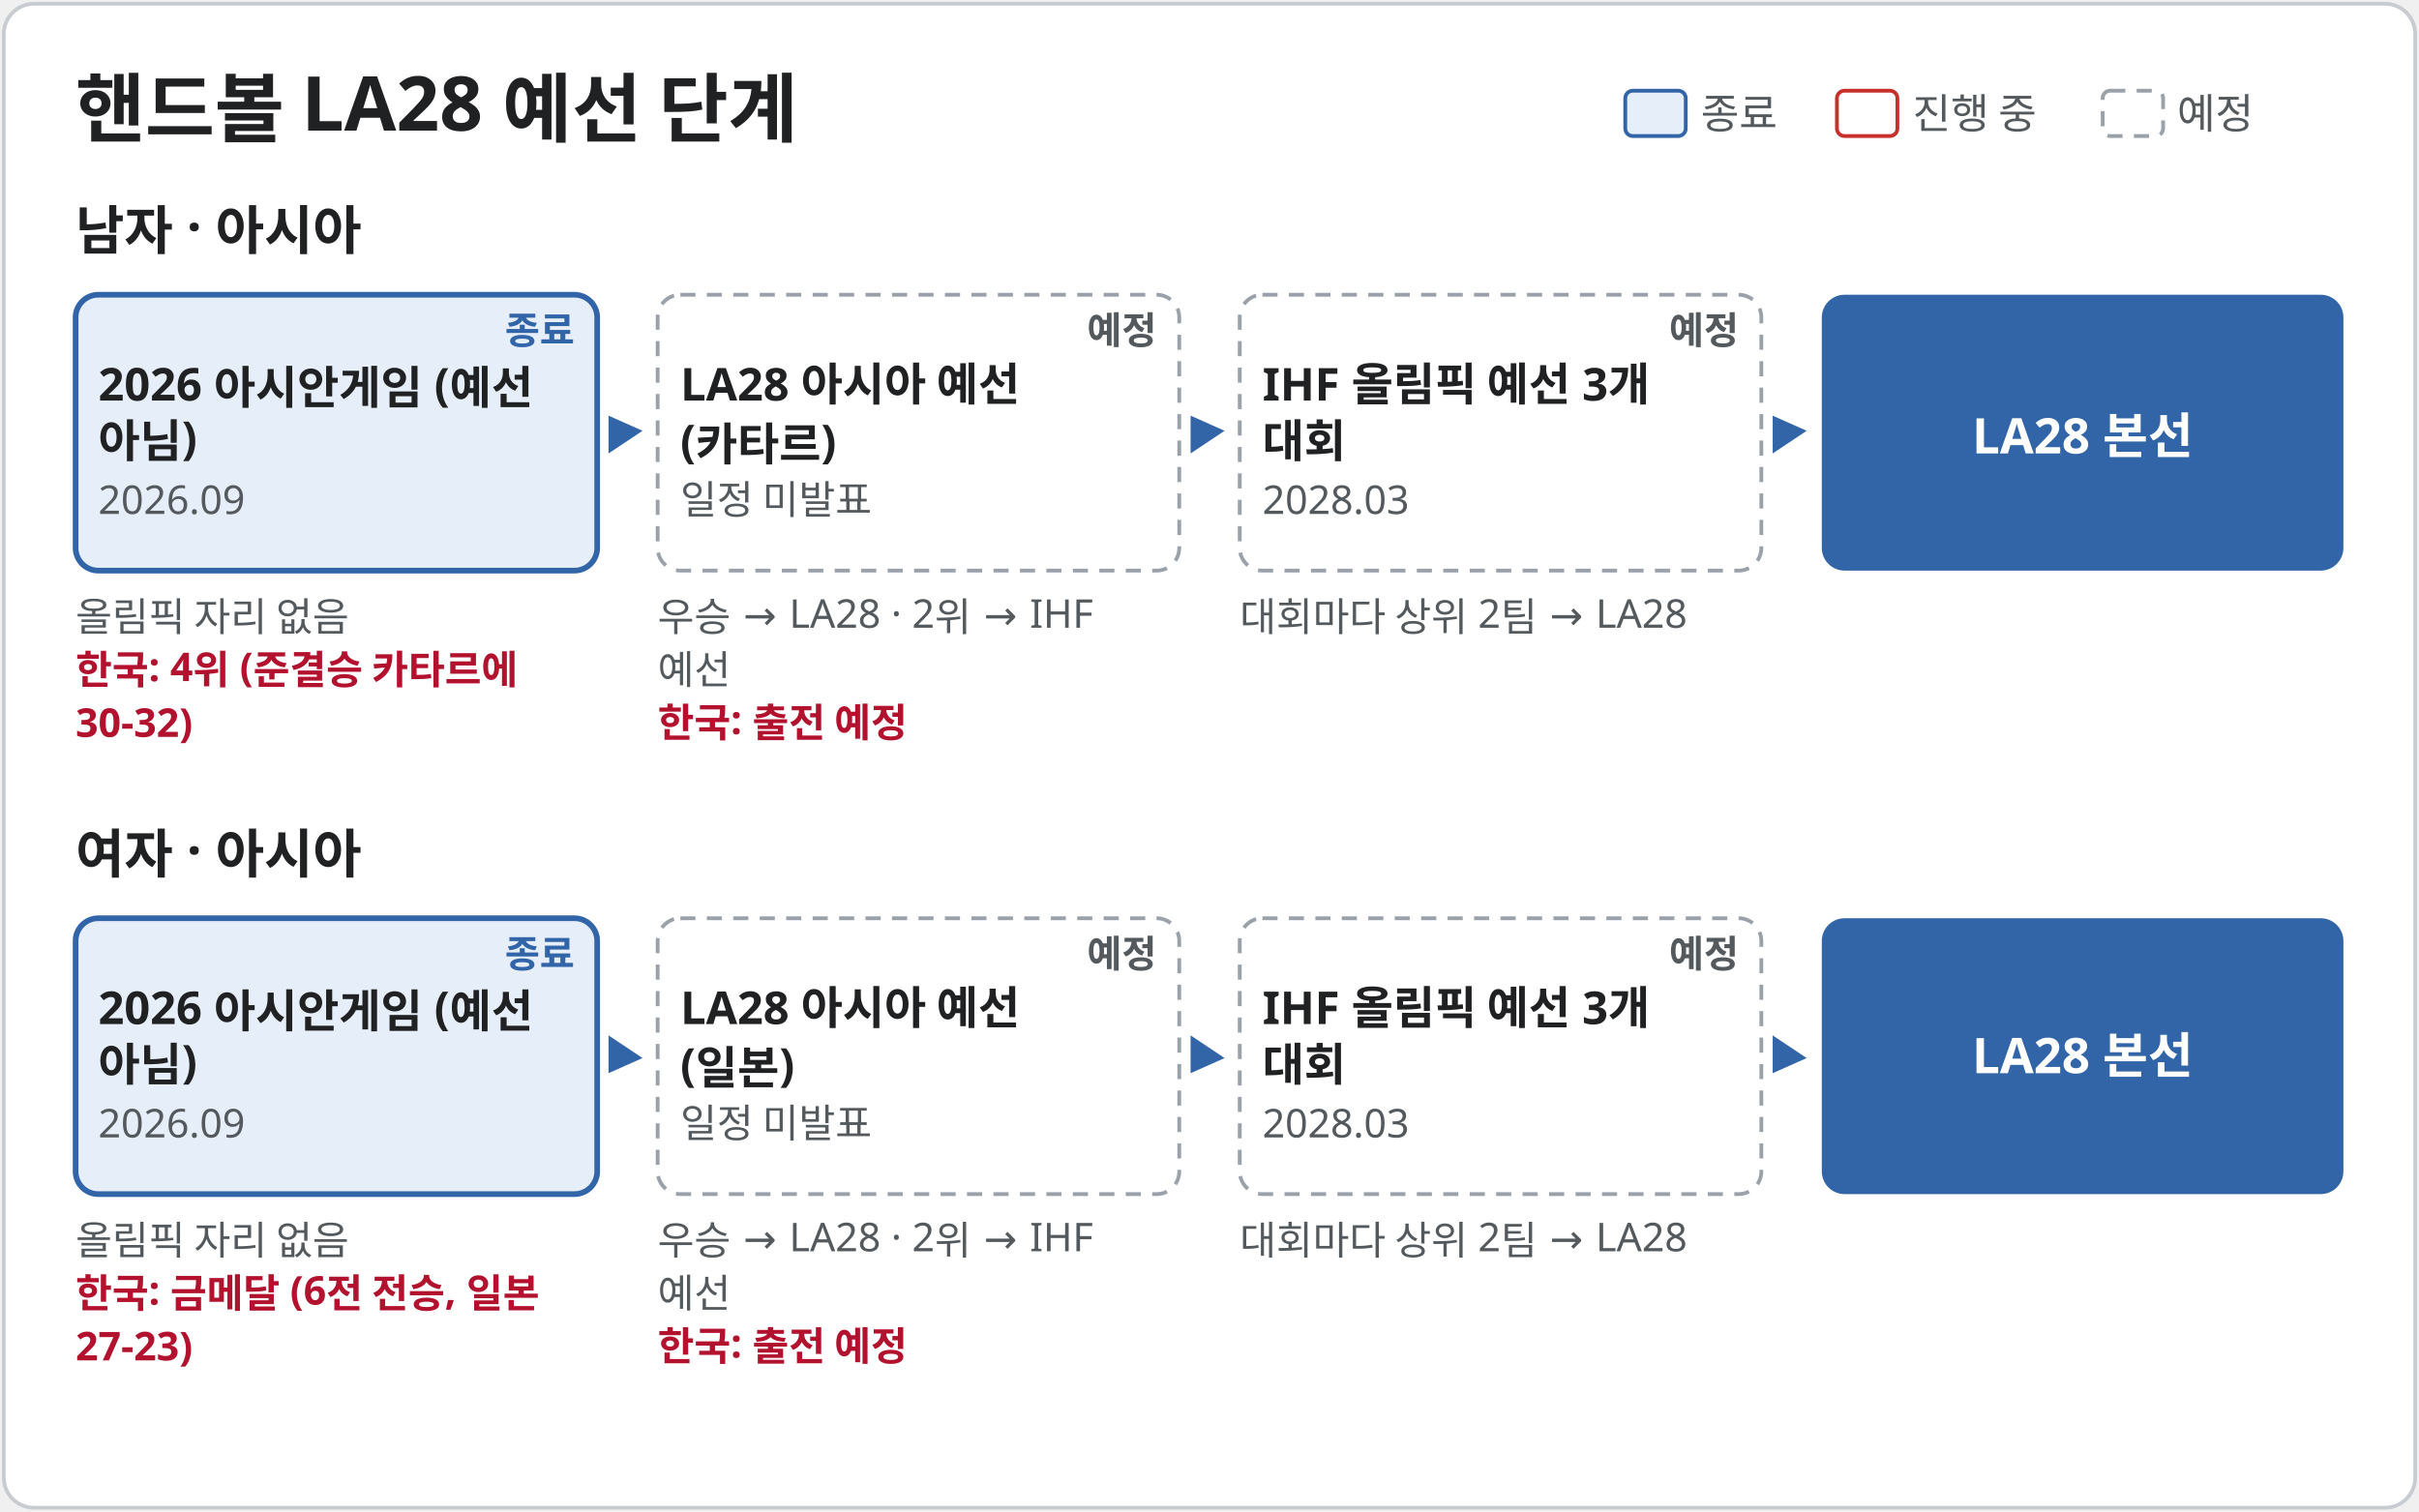
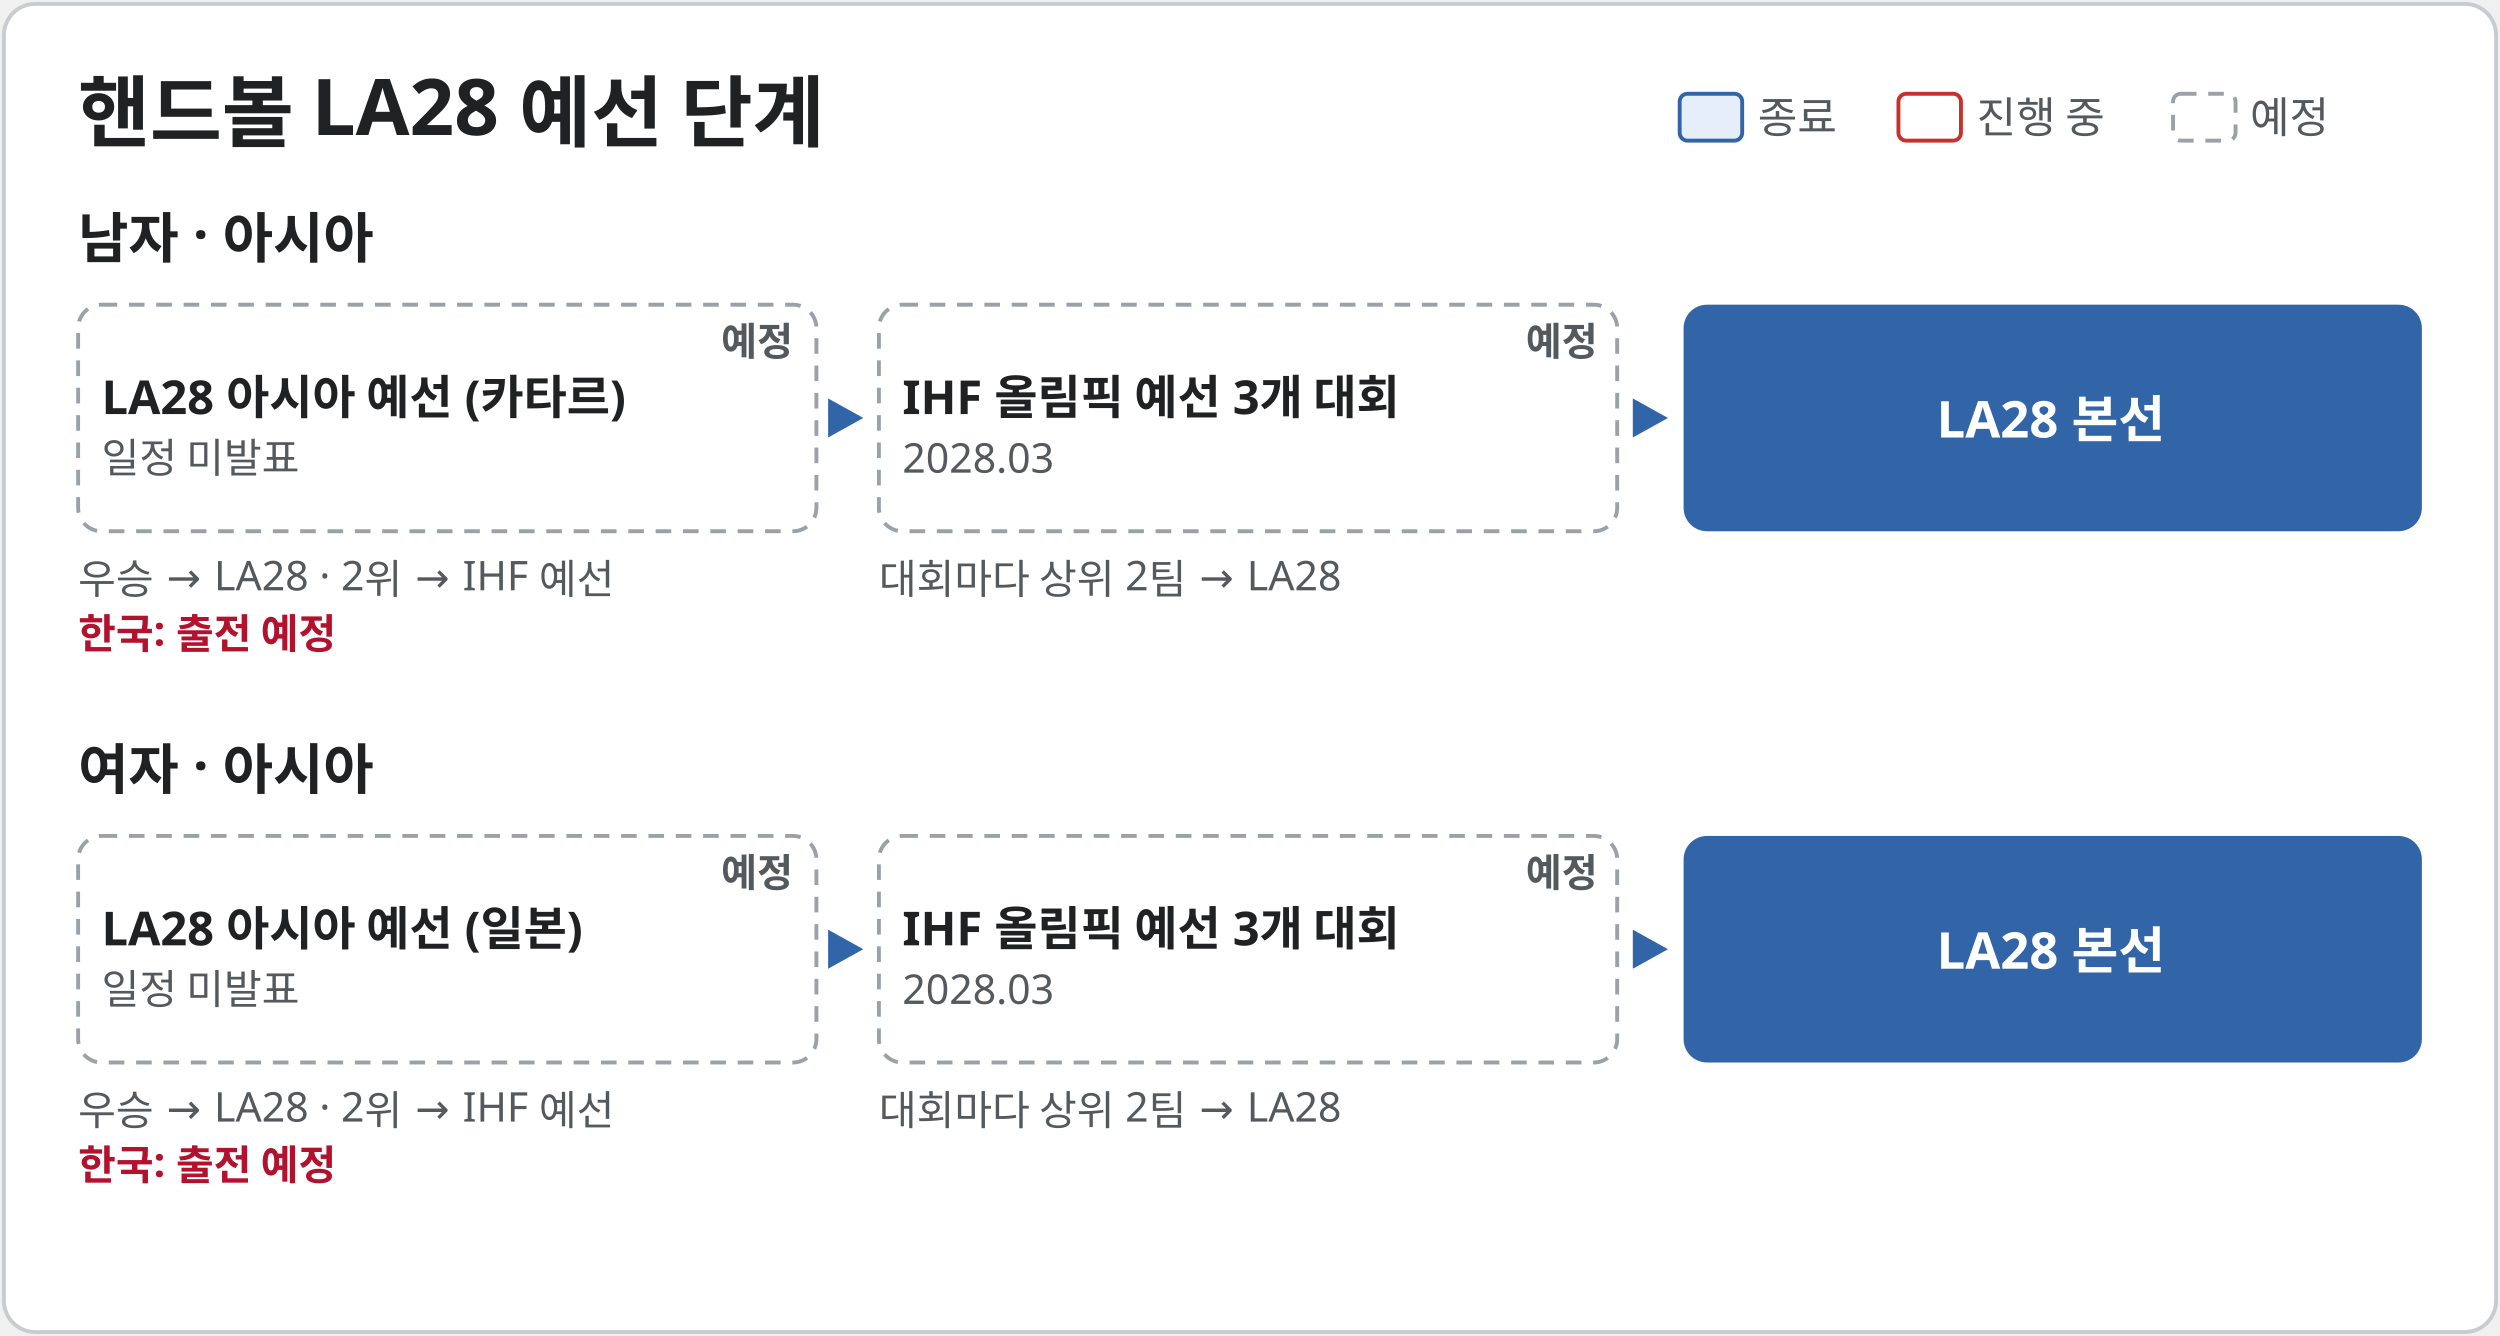
- <svg xmlns="http://www.w3.org/2000/svg" viewBox="0 0 640 400" width="640" height="400" role="img" aria-label="핸드볼 LA28 예선 단계" font-family="'Malgun Gothic','Apple SD Gothic Neo','Noto Sans KR',sans-serif">
-   <rect x="1" y="1" width="638" height="398" rx="8" fill="#fff" stroke="#c8ccd1" />
+ <svg xmlns="http://www.w3.org/2000/svg" viewBox="0 0 640 342" width="640" height="342" role="img" aria-label="핸드볼 LA28 예선 단계" font-family="'Malgun Gothic','Apple SD Gothic Neo','Noto Sans KR',sans-serif">
+   <rect x="1" y="1" width="638" height="340" rx="8" fill="#fff" stroke="#c8ccd1" />
  <text x="20" y="36" font-size="20" fill="#202122" font-weight="bold" text-anchor="start">핸드볼 LA28 예선 단계</text>
  <rect x="430" y="24" width="16" height="12" rx="2" fill="#e6eef9" stroke="#3265a8" />
  <text x="450" y="34" font-size="11" fill="#54595d" font-weight="normal" text-anchor="start">종료</text>
  <rect x="486.0" y="24" width="16" height="12" rx="2" fill="#fff" stroke="#c9302c" />
  <text x="506" y="34" font-size="11" fill="#54595d" font-weight="normal" text-anchor="start">진행 중</text>
  <rect x="556.3" y="24" width="16" height="12" rx="2" fill="#fff" stroke="#9aa1a9" stroke-dasharray="4 3" />
  <text x="576" y="34" font-size="11" fill="#54595d" font-weight="normal" text-anchor="start">예정</text>
  <text x="20" y="66" font-size="14" fill="#202122" font-weight="bold" text-anchor="start">남자 · 아시아</text>
-   <rect x="20" y="78" width="138" height="73" rx="6" fill="#e6eef9" stroke="#3265a8" stroke-width="1.5" />
-   <text x="152" y="91" font-size="10" fill="#3265a8" font-weight="bold" text-anchor="end">종료</text>
-   <text x="26" y="106" font-size="12" fill="#202122" font-weight="bold" text-anchor="start">2026 아시안게임 (예선</text>
-   <text x="26" y="121" font-size="12" fill="#202122" font-weight="bold" text-anchor="start">아님)</text>
-   <text x="26" y="136" font-size="10.5" fill="#54595d" font-weight="normal" text-anchor="start">2026.09</text>
-   <path d="M161 110 L170 114 L161 120" fill="#3265a8" />
-   <rect x="174" y="78" width="138" height="73" rx="6" fill="#fff" stroke="#9aa1a9" stroke-dasharray="4 3" />
-   <text x="306" y="91" font-size="10" fill="#54595d" font-weight="bold" text-anchor="end">예정</text>
-   <text x="180" y="106" font-size="12" fill="#202122" font-weight="bold" text-anchor="start">LA28 아시아 예선</text>
-   <text x="180" y="121" font-size="12" fill="#202122" font-weight="bold" text-anchor="start">(카타르)</text>
-   <text x="180" y="136" font-size="10.5" fill="#54595d" font-weight="normal" text-anchor="start">일정 미발표</text>
-   <path d="M315 110 L324 114 L315 120" fill="#3265a8" />
-   <rect x="328" y="78" width="138" height="73" rx="6" fill="#fff" stroke="#9aa1a9" stroke-dasharray="4 3" />
-   <text x="460" y="91" font-size="10" fill="#54595d" font-weight="bold" text-anchor="end">예정</text>
-   <text x="334" y="106" font-size="12" fill="#202122" font-weight="bold" text-anchor="start">IHF 올림픽 예선 3개</text>
-   <text x="334" y="121" font-size="12" fill="#202122" font-weight="bold" text-anchor="start">대회</text>
-   <text x="334" y="136" font-size="10.5" fill="#54595d" font-weight="normal" text-anchor="start">2028.03</text>
-   <path d="M469 110 L478 114 L469 120" fill="#3265a8" />
-   <rect x="482" y="78" width="138" height="73" rx="6" fill="#3265a8" />
-   <text x="551" y="120" font-size="13" fill="#fff" font-weight="bold" text-anchor="middle">LA28 본선</text>
-   <text x="20" y="167" font-size="10.5" fill="#54595d" font-weight="normal" text-anchor="start">올림픽 자리 없음</text>
-   <text x="20" y="181" font-size="10.5" fill="#b3122e" font-weight="bold" text-anchor="start">한국: 4위 (준결승 카타르에</text>
-   <text x="20" y="195" font-size="10.5" fill="#b3122e" font-weight="bold" text-anchor="start">30-32)</text>
-   <text x="174" y="167" font-size="10.5" fill="#54595d" font-weight="normal" text-anchor="start">우승 → LA28 · 2위 → IHF</text>
-   <text x="174" y="181" font-size="10.5" fill="#54595d" font-weight="normal" text-anchor="start">예선</text>
-   <text x="174" y="195" font-size="10.5" fill="#b3122e" font-weight="bold" text-anchor="start">한국: 출전 예정</text>
-   <text x="328" y="167" font-size="10.5" fill="#54595d" font-weight="normal" text-anchor="start">대회마다 상위 2팀 → LA28</text>
-   <text x="20" y="231" font-size="14" fill="#202122" font-weight="bold" text-anchor="start">여자 · 아시아</text>
-   <rect x="20" y="243" width="138" height="73" rx="6" fill="#e6eef9" stroke="#3265a8" stroke-width="1.5" />
-   <text x="152" y="256" font-size="10" fill="#3265a8" font-weight="bold" text-anchor="end">종료</text>
-   <text x="26" y="271" font-size="12" fill="#202122" font-weight="bold" text-anchor="start">2026 아시안게임 (예선</text>
-   <text x="26" y="286" font-size="12" fill="#202122" font-weight="bold" text-anchor="start">아님)</text>
-   <text x="26" y="301" font-size="10.5" fill="#54595d" font-weight="normal" text-anchor="start">2026.09</text>
-   <path d="M161 274 L170 280 L161 284" fill="#3265a8" />
-   <rect x="174" y="243" width="138" height="73" rx="6" fill="#fff" stroke="#9aa1a9" stroke-dasharray="4 3" />
-   <text x="306" y="256" font-size="10" fill="#54595d" font-weight="bold" text-anchor="end">예정</text>
-   <text x="180" y="271" font-size="12" fill="#202122" font-weight="bold" text-anchor="start">LA28 아시아 예선</text>
-   <text x="180" y="286" font-size="12" fill="#202122" font-weight="bold" text-anchor="start">(일본)</text>
-   <text x="180" y="301" font-size="10.5" fill="#54595d" font-weight="normal" text-anchor="start">일정 미발표</text>
-   <path d="M315 274 L324 280 L315 284" fill="#3265a8" />
-   <rect x="328" y="243" width="138" height="73" rx="6" fill="#fff" stroke="#9aa1a9" stroke-dasharray="4 3" />
-   <text x="460" y="256" font-size="10" fill="#54595d" font-weight="bold" text-anchor="end">예정</text>
-   <text x="334" y="271" font-size="12" fill="#202122" font-weight="bold" text-anchor="start">IHF 올림픽 예선 3개</text>
-   <text x="334" y="286" font-size="12" fill="#202122" font-weight="bold" text-anchor="start">대회</text>
-   <text x="334" y="301" font-size="10.5" fill="#54595d" font-weight="normal" text-anchor="start">2028.03</text>
-   <path d="M469 274 L478 280 L469 284" fill="#3265a8" />
-   <rect x="482" y="243" width="138" height="73" rx="6" fill="#3265a8" />
-   <text x="551" y="284" font-size="13" fill="#fff" font-weight="bold" text-anchor="middle">LA28 본선</text>
-   <text x="20" y="332" font-size="10.5" fill="#54595d" font-weight="normal" text-anchor="start">올림픽 자리 없음</text>
-   <text x="20" y="346" font-size="10.5" fill="#b3122e" font-weight="bold" text-anchor="start">한국: 금메달 (6전 전승, 일본</text>
-   <text x="20" y="360" font-size="10.5" fill="#b3122e" font-weight="bold" text-anchor="start">27-23)</text>
-   <text x="174" y="332" font-size="10.5" fill="#54595d" font-weight="normal" text-anchor="start">우승 → LA28 · 2위 → IHF</text>
-   <text x="174" y="346" font-size="10.5" fill="#54595d" font-weight="normal" text-anchor="start">예선</text>
-   <text x="174" y="360" font-size="10.5" fill="#b3122e" font-weight="bold" text-anchor="start">한국: 출전 예정</text>
-   <text x="328" y="332" font-size="10.5" fill="#54595d" font-weight="normal" text-anchor="start">대회마다 상위 2팀 → LA28</text>
+   <rect x="20" y="78" width="189" height="58" rx="6" fill="#fff" stroke="#9aa1a9" stroke-dasharray="4 3" />
+   <text x="203" y="91" font-size="10" fill="#54595d" font-weight="bold" text-anchor="end">예정</text>
+   <text x="26" y="106" font-size="12" fill="#202122" font-weight="bold" text-anchor="start">LA28 아시아 예선 (카타르)</text>
+   <text x="26" y="121" font-size="10.5" fill="#54595d" font-weight="normal" text-anchor="start">일정 미발표</text>
+   <path d="M212 102 L221 107 L212 112" fill="#3265a8" />
+   <rect x="225" y="78" width="189" height="58" rx="6" fill="#fff" stroke="#9aa1a9" stroke-dasharray="4 3" />
+   <text x="409" y="91" font-size="10" fill="#54595d" font-weight="bold" text-anchor="end">예정</text>
+   <text x="231" y="106" font-size="12" fill="#202122" font-weight="bold" text-anchor="start">IHF 올림픽 예선 3개 대회</text>
+   <text x="231" y="121" font-size="10.5" fill="#54595d" font-weight="normal" text-anchor="start">2028.03</text>
+   <path d="M418 102 L427 107 L418 112" fill="#3265a8" />
+   <rect x="431" y="78" width="189" height="58" rx="6" fill="#3265a8" />
+   <text x="525" y="112" font-size="13" fill="#fff" font-weight="bold" text-anchor="middle">LA28 본선</text>
+   <text x="20" y="152" font-size="10.5" fill="#54595d" font-weight="normal" text-anchor="start">우승 → LA28 · 2위 → IHF 예선</text>
+   <text x="20" y="166" font-size="10.5" fill="#b3122e" font-weight="bold" text-anchor="start">한국: 출전 예정</text>
+   <text x="225" y="152" font-size="10.5" fill="#54595d" font-weight="normal" text-anchor="start">대회마다 상위 2팀 → LA28</text>
+   <text x="20" y="202" font-size="14" fill="#202122" font-weight="bold" text-anchor="start">여자 · 아시아</text>
+   <rect x="20" y="214" width="189" height="58" rx="6" fill="#fff" stroke="#9aa1a9" stroke-dasharray="4 3" />
+   <text x="203" y="227" font-size="10" fill="#54595d" font-weight="bold" text-anchor="end">예정</text>
+   <text x="26" y="242" font-size="12" fill="#202122" font-weight="bold" text-anchor="start">LA28 아시아 예선 (일본)</text>
+   <text x="26" y="257" font-size="10.5" fill="#54595d" font-weight="normal" text-anchor="start">일정 미발표</text>
+   <path d="M212 238 L221 243 L212 248" fill="#3265a8" />
+   <rect x="225" y="214" width="189" height="58" rx="6" fill="#fff" stroke="#9aa1a9" stroke-dasharray="4 3" />
+   <text x="409" y="227" font-size="10" fill="#54595d" font-weight="bold" text-anchor="end">예정</text>
+   <text x="231" y="242" font-size="12" fill="#202122" font-weight="bold" text-anchor="start">IHF 올림픽 예선 3개 대회</text>
+   <text x="231" y="257" font-size="10.5" fill="#54595d" font-weight="normal" text-anchor="start">2028.03</text>
+   <path d="M418 238 L427 243 L418 248" fill="#3265a8" />
+   <rect x="431" y="214" width="189" height="58" rx="6" fill="#3265a8" />
+   <text x="525" y="248" font-size="13" fill="#fff" font-weight="bold" text-anchor="middle">LA28 본선</text>
+   <text x="20" y="288" font-size="10.5" fill="#54595d" font-weight="normal" text-anchor="start">우승 → LA28 · 2위 → IHF 예선</text>
+   <text x="20" y="302" font-size="10.5" fill="#b3122e" font-weight="bold" text-anchor="start">한국: 출전 예정</text>
+   <text x="225" y="288" font-size="10.5" fill="#54595d" font-weight="normal" text-anchor="start">대회마다 상위 2팀 → LA28</text>
</svg>
